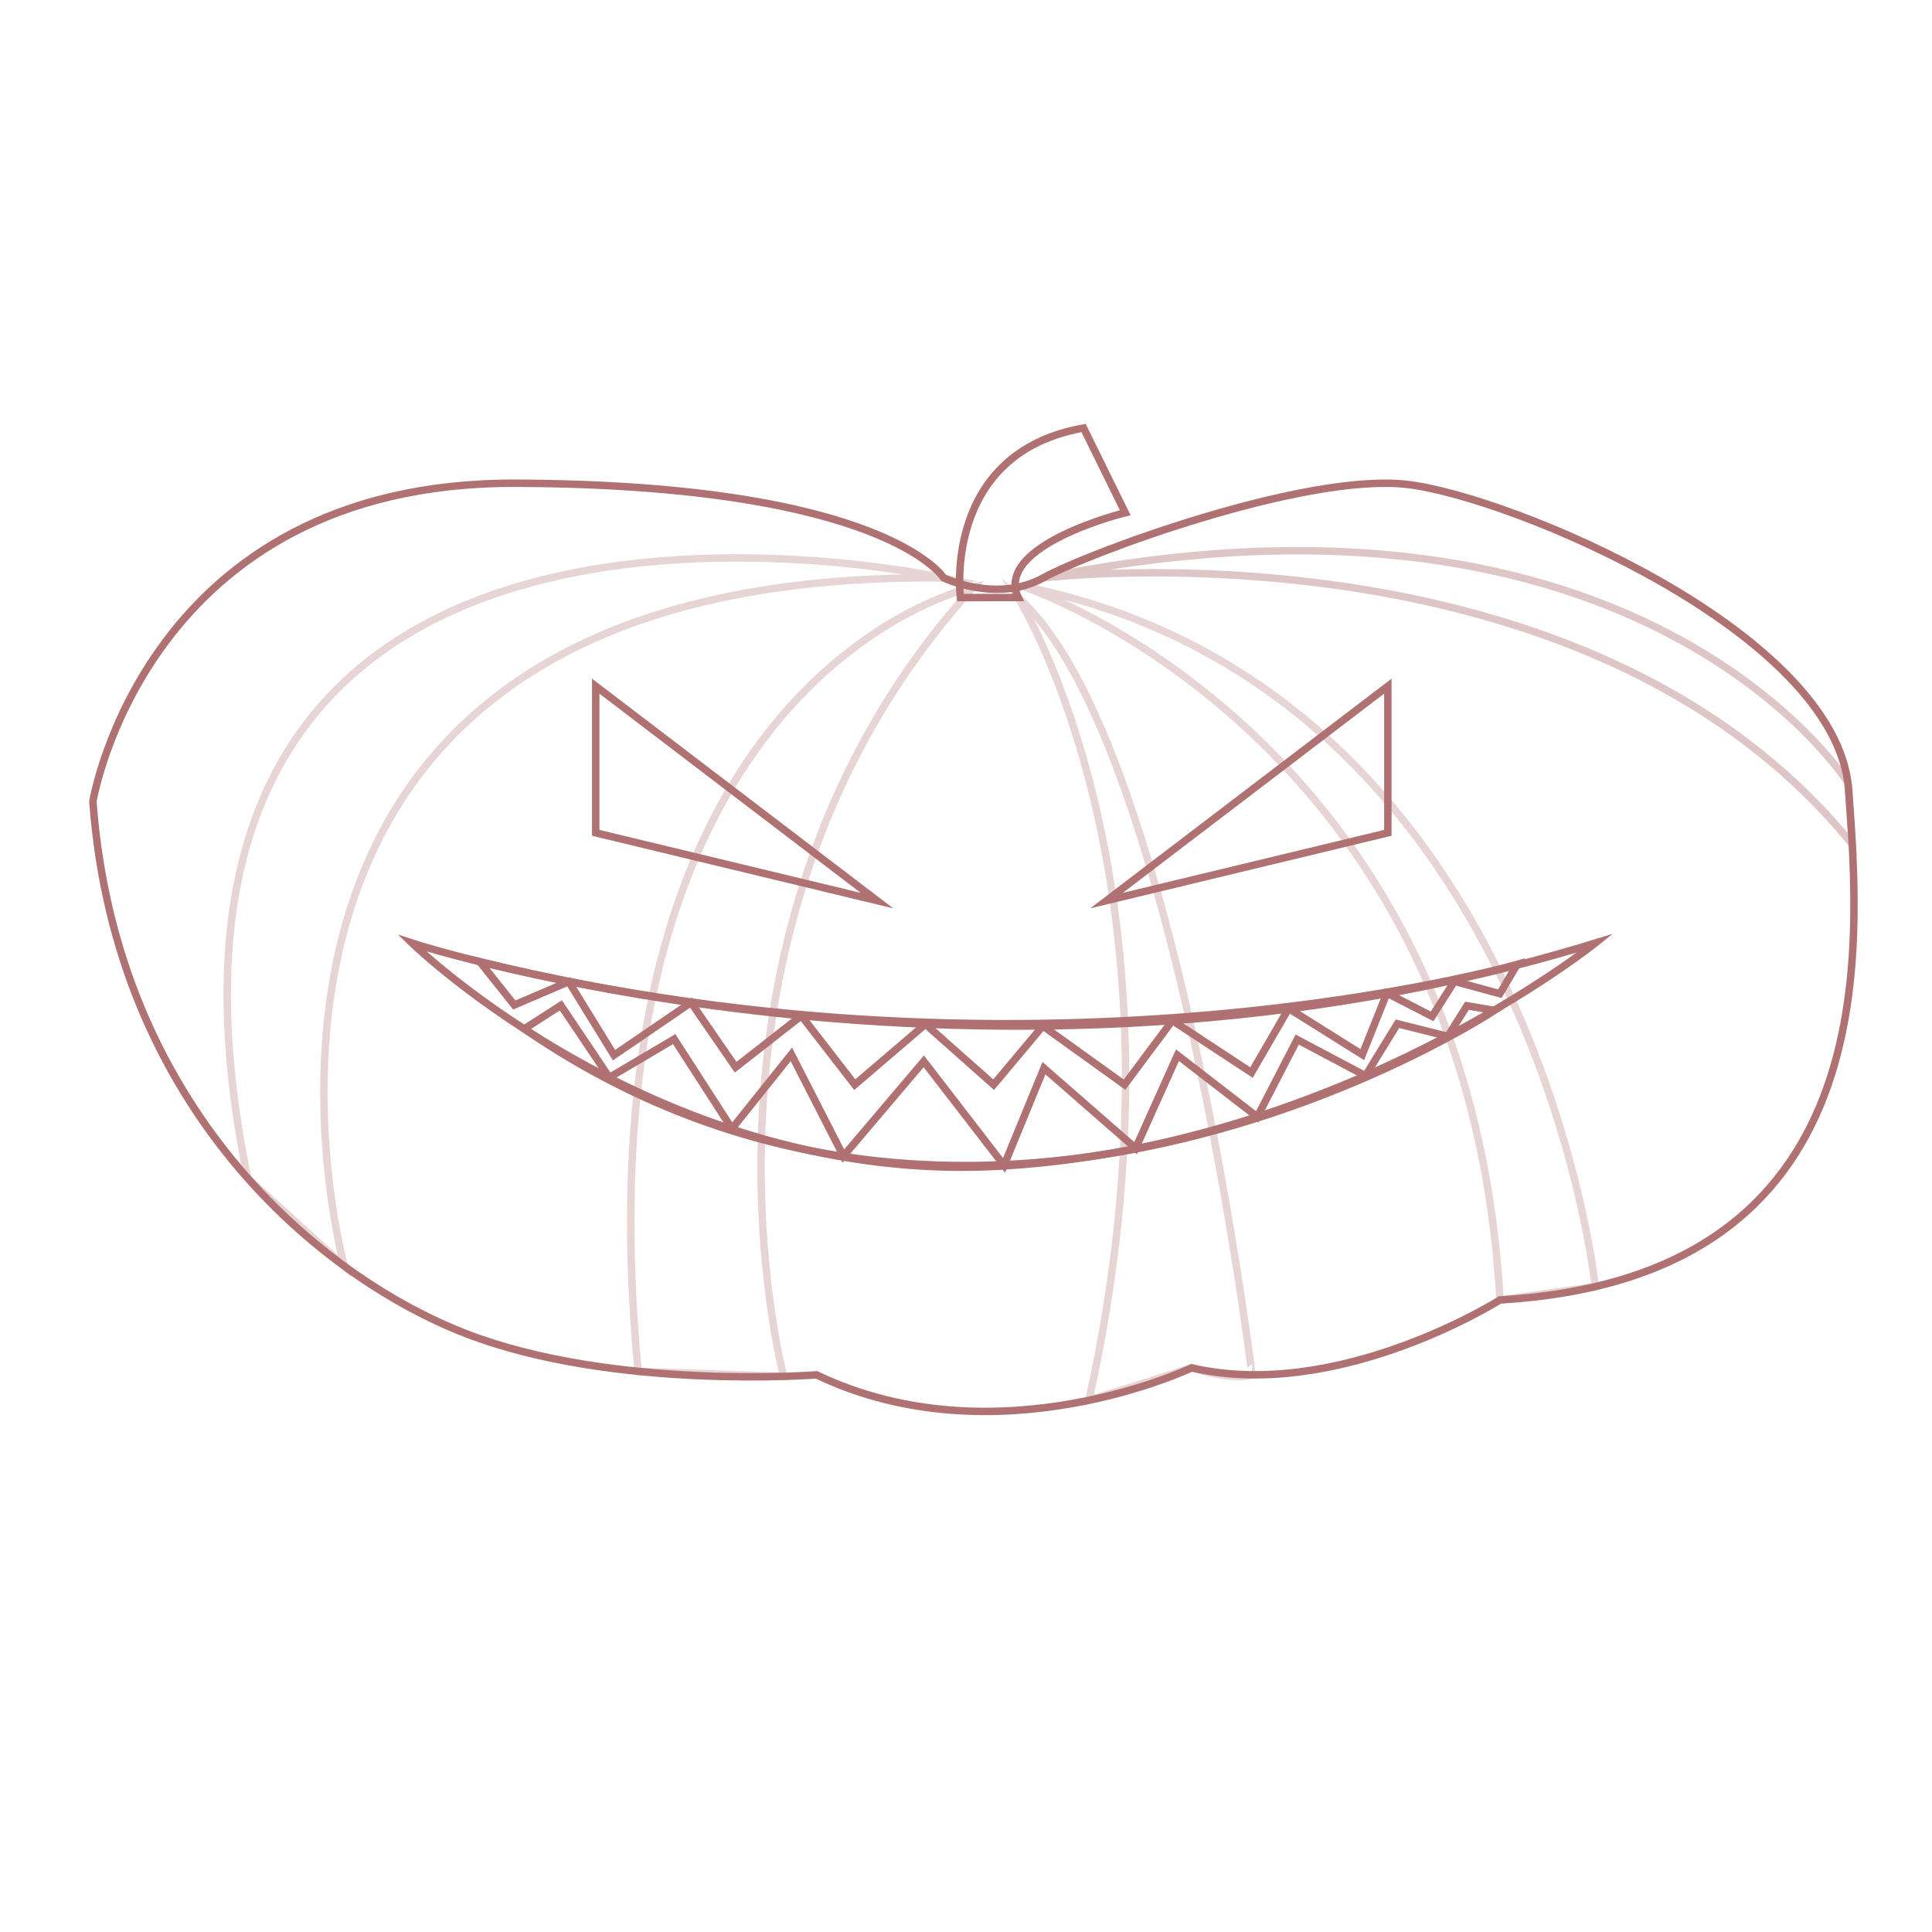
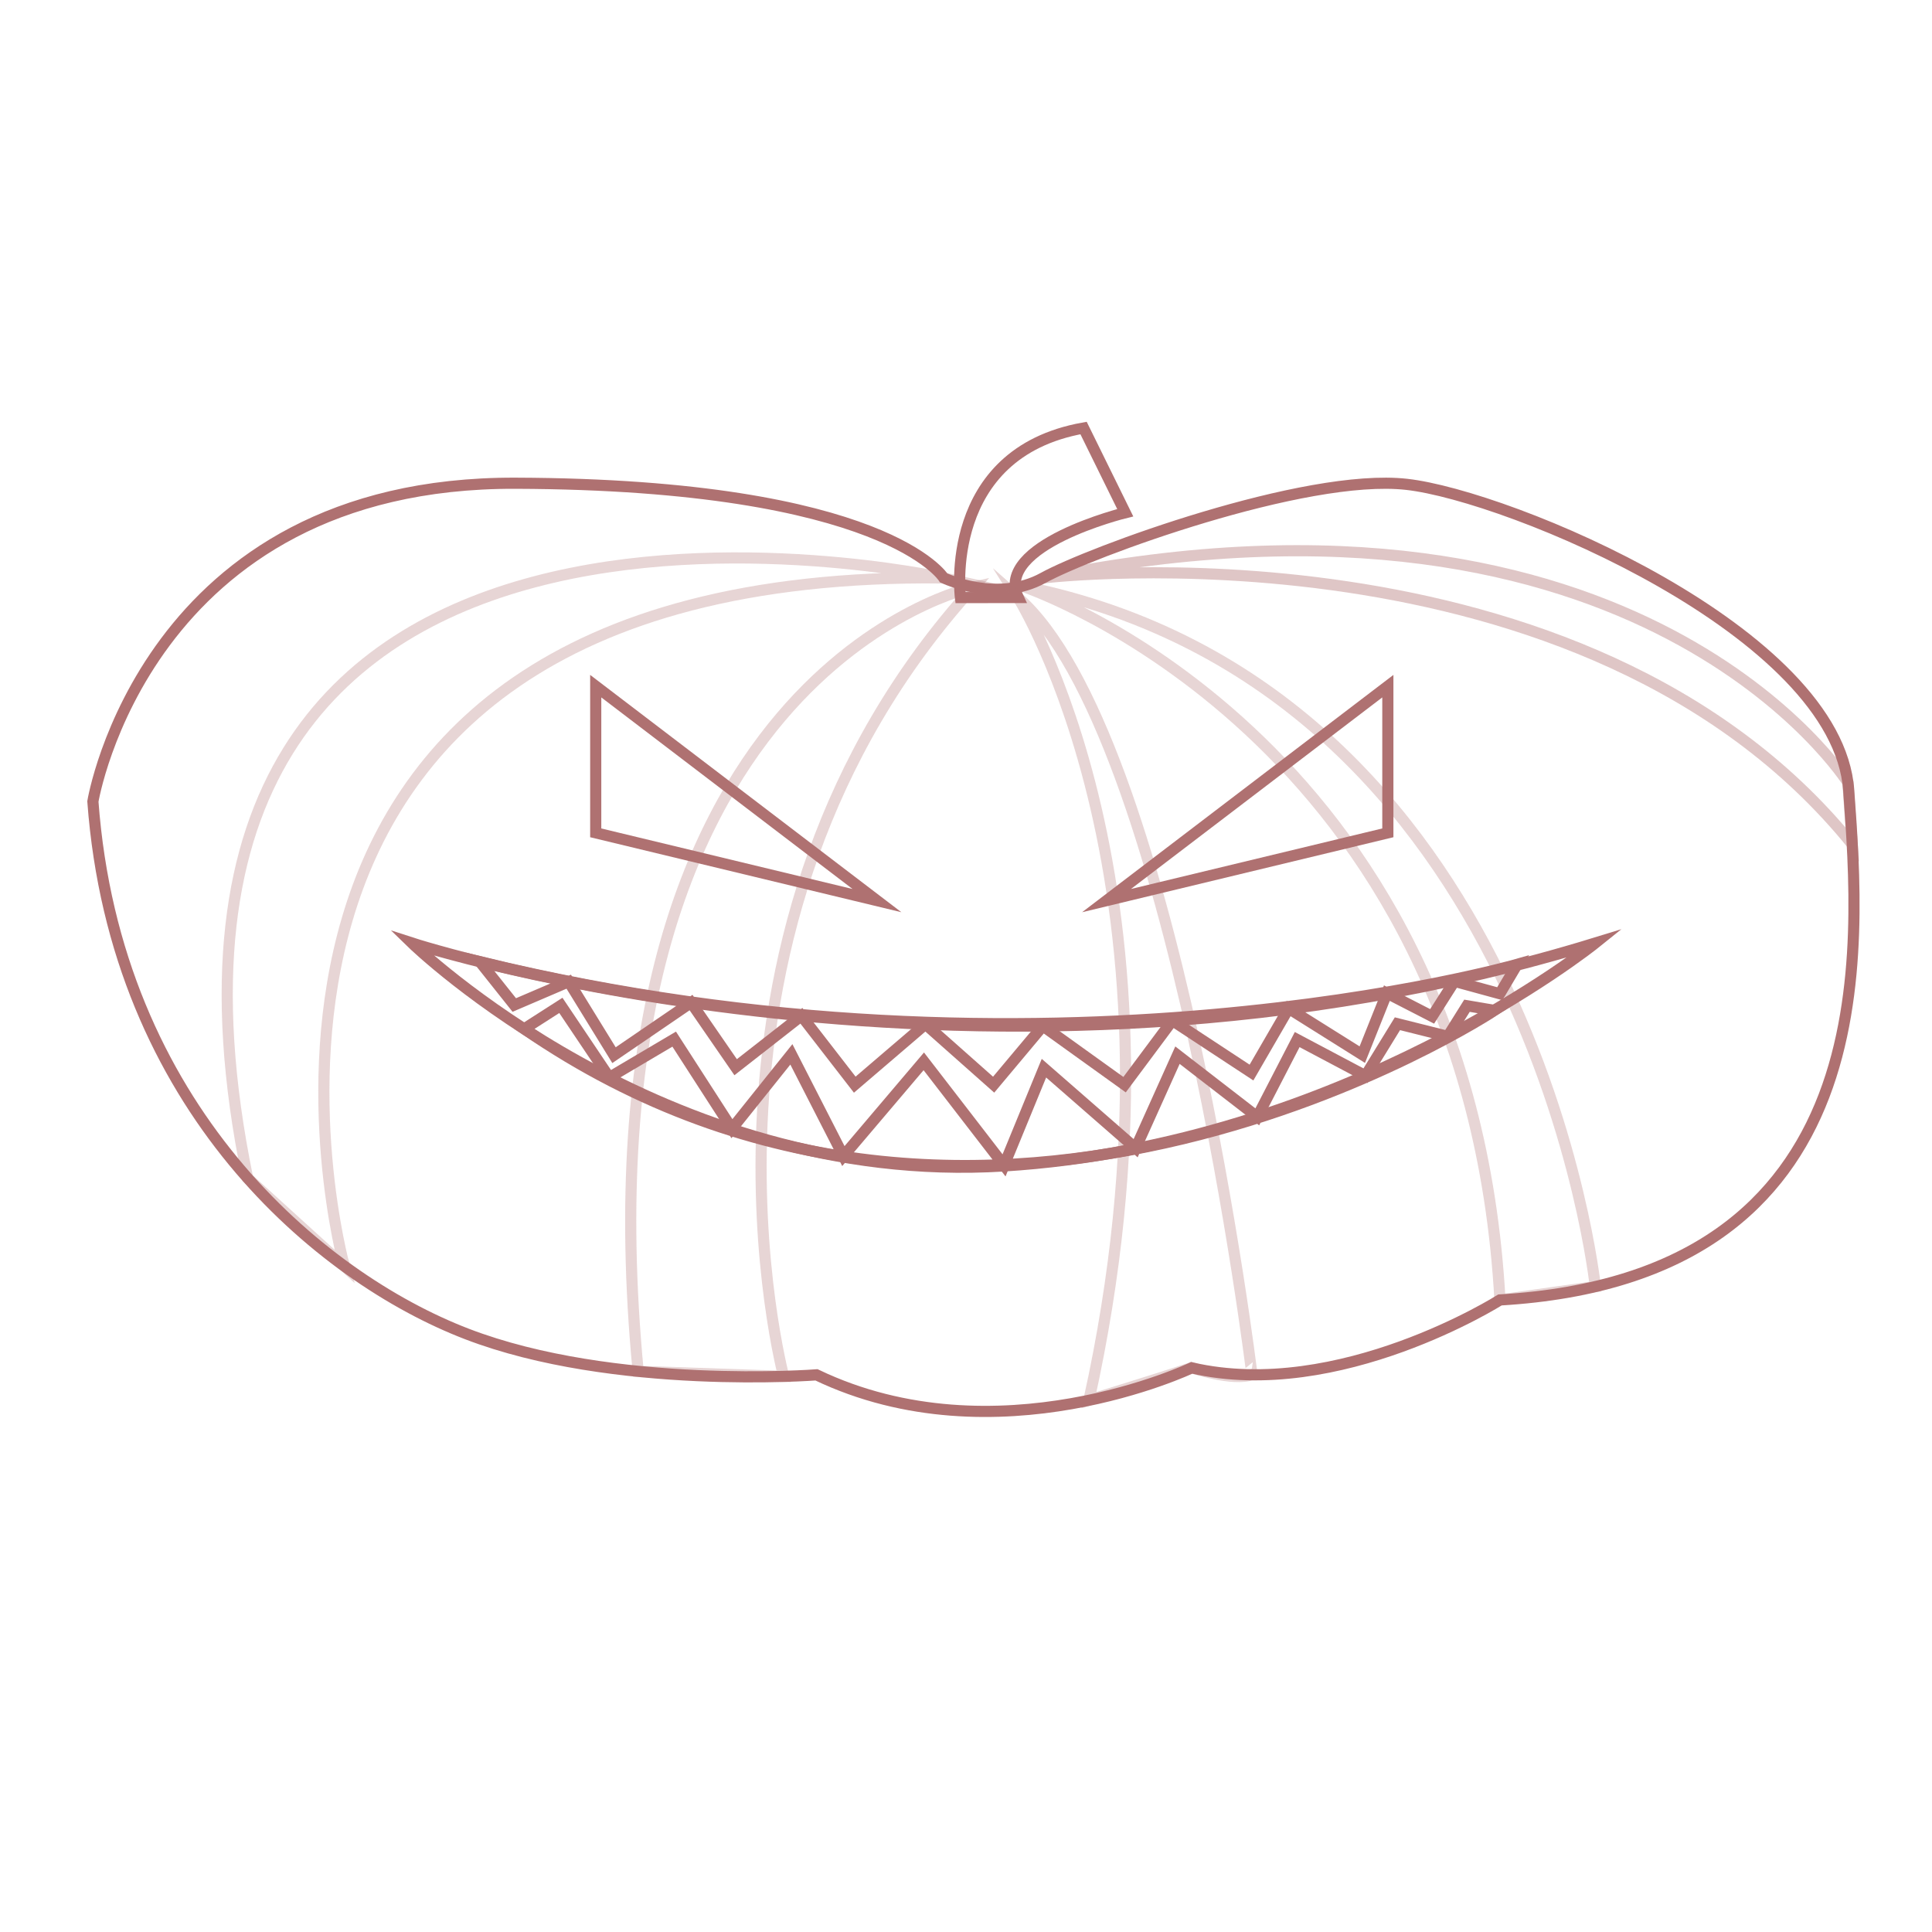
<svg xmlns="http://www.w3.org/2000/svg" width="260" height="260" viewBox="0 0 260 260">
  <defs>
-     <style>.cls-1,.cls-2,.cls-3{fill:none;stroke:#af7171;stroke-miterlimit:10;}.cls-2{opacity:0.3;}.cls-3{opacity:0.4;}</style>
+     <style>.cls-1,.cls-2,.cls-3{fill:none;stroke:#af7171;stroke-miterlimit:10;stroke-width:1.5px;}.cls-2{opacity:0.3;}.cls-3{opacity:0.4;}</style>
  </defs>
  <g id="_3._krop" data-name="3. krop">
    <path class="cls-1" d="M129.25,80.42S126.74,61,145.82,57.6L151.43,69s-17.7,4.35-14.4,11.41Z" />
    <path class="cls-1" d="M127,77.77s7.16,3.44,13.39,0,35.18-14.12,48.9-12.59S247.26,85,248.79,106.34s5.23,65.55-46.93,68.6c0,0-21.67,13.72-41.49,9.14,0,0-26.29,12.54-50.49.94,0,0-27.26,2.11-47.07-5.51S15.55,149,12.5,107.86c0,0,7.07-43,56.89-42.83S127,77.77,127,77.77Z" />
    <path class="cls-2" d="M127,77.77S11.47,52.24,33.33,158.56l13,11.82S20.54,76.64,127,77.77Z" />
    <path class="cls-2" d="M131,79S76.93,90.5,85.88,184.55l19.58.67S89.43,124.81,131,79Z" />
    <path class="cls-2" d="M137,80.42s24.72,39.2,9.55,108c0,0,9.22-2.83,13.79-4.36,0,0,5.62,1.86,8.14.93C168.51,185,157.9,98.72,137,80.42Z" />
    <path class="cls-2" d="M137.56,78.88s60.06,19.84,64.3,96.06l12.83-1.8S206.22,92.59,137.56,78.88Z" />
    <path class="cls-3" d="M140.43,77.77s72.72-8.72,108.83,35.84l-.58-8.3S221.09,61.4,140.43,77.77Z" />
    <polygon class="cls-1" points="80.17 92.34 80.17 112.08 118.02 121.2 80.17 92.34" />
    <polygon class="cls-1" points="186.77 92.34 186.77 112.08 148.91 121.2 186.77 92.34" />
    <path class="cls-1" d="M55.44,126.91s77.42,25.15,159.25,0c0,0-33.76,27.17-79.63,30S55.44,126.91,55.44,126.91Z" />
    <path class="cls-1" d="M76.54,132.11,82.63,142,93,134.92l6,8.7,8.85-6.92,7.18,9.27,9.51-8.14,9.18,8.14,6.62-7.9,11,7.9,6.43-8.63,10.65,7,5-8.63,9.91,6.22,3.31-8.28,6.09,3.13,3-4.72,6.11,1.67,2.34-3.95s-63.46,18.2-139.61-.36l4.64,5.83Z" />
    <path class="cls-1" d="M70.55,138.46l4.93-3.16L82,145l8.73-5.16,7.77,12.05,8-10,7,13.69,10.82-12.75,10.8,14,5.37-13.08,12.34,10.77L158.46,142l10.74,8.3,5.37-10.4,9.19,4.87,4.3-7,6.78,1.7,2.58-4.12,3.7.63S132.69,181.25,70.55,138.46Z" />
  </g>
</svg>
